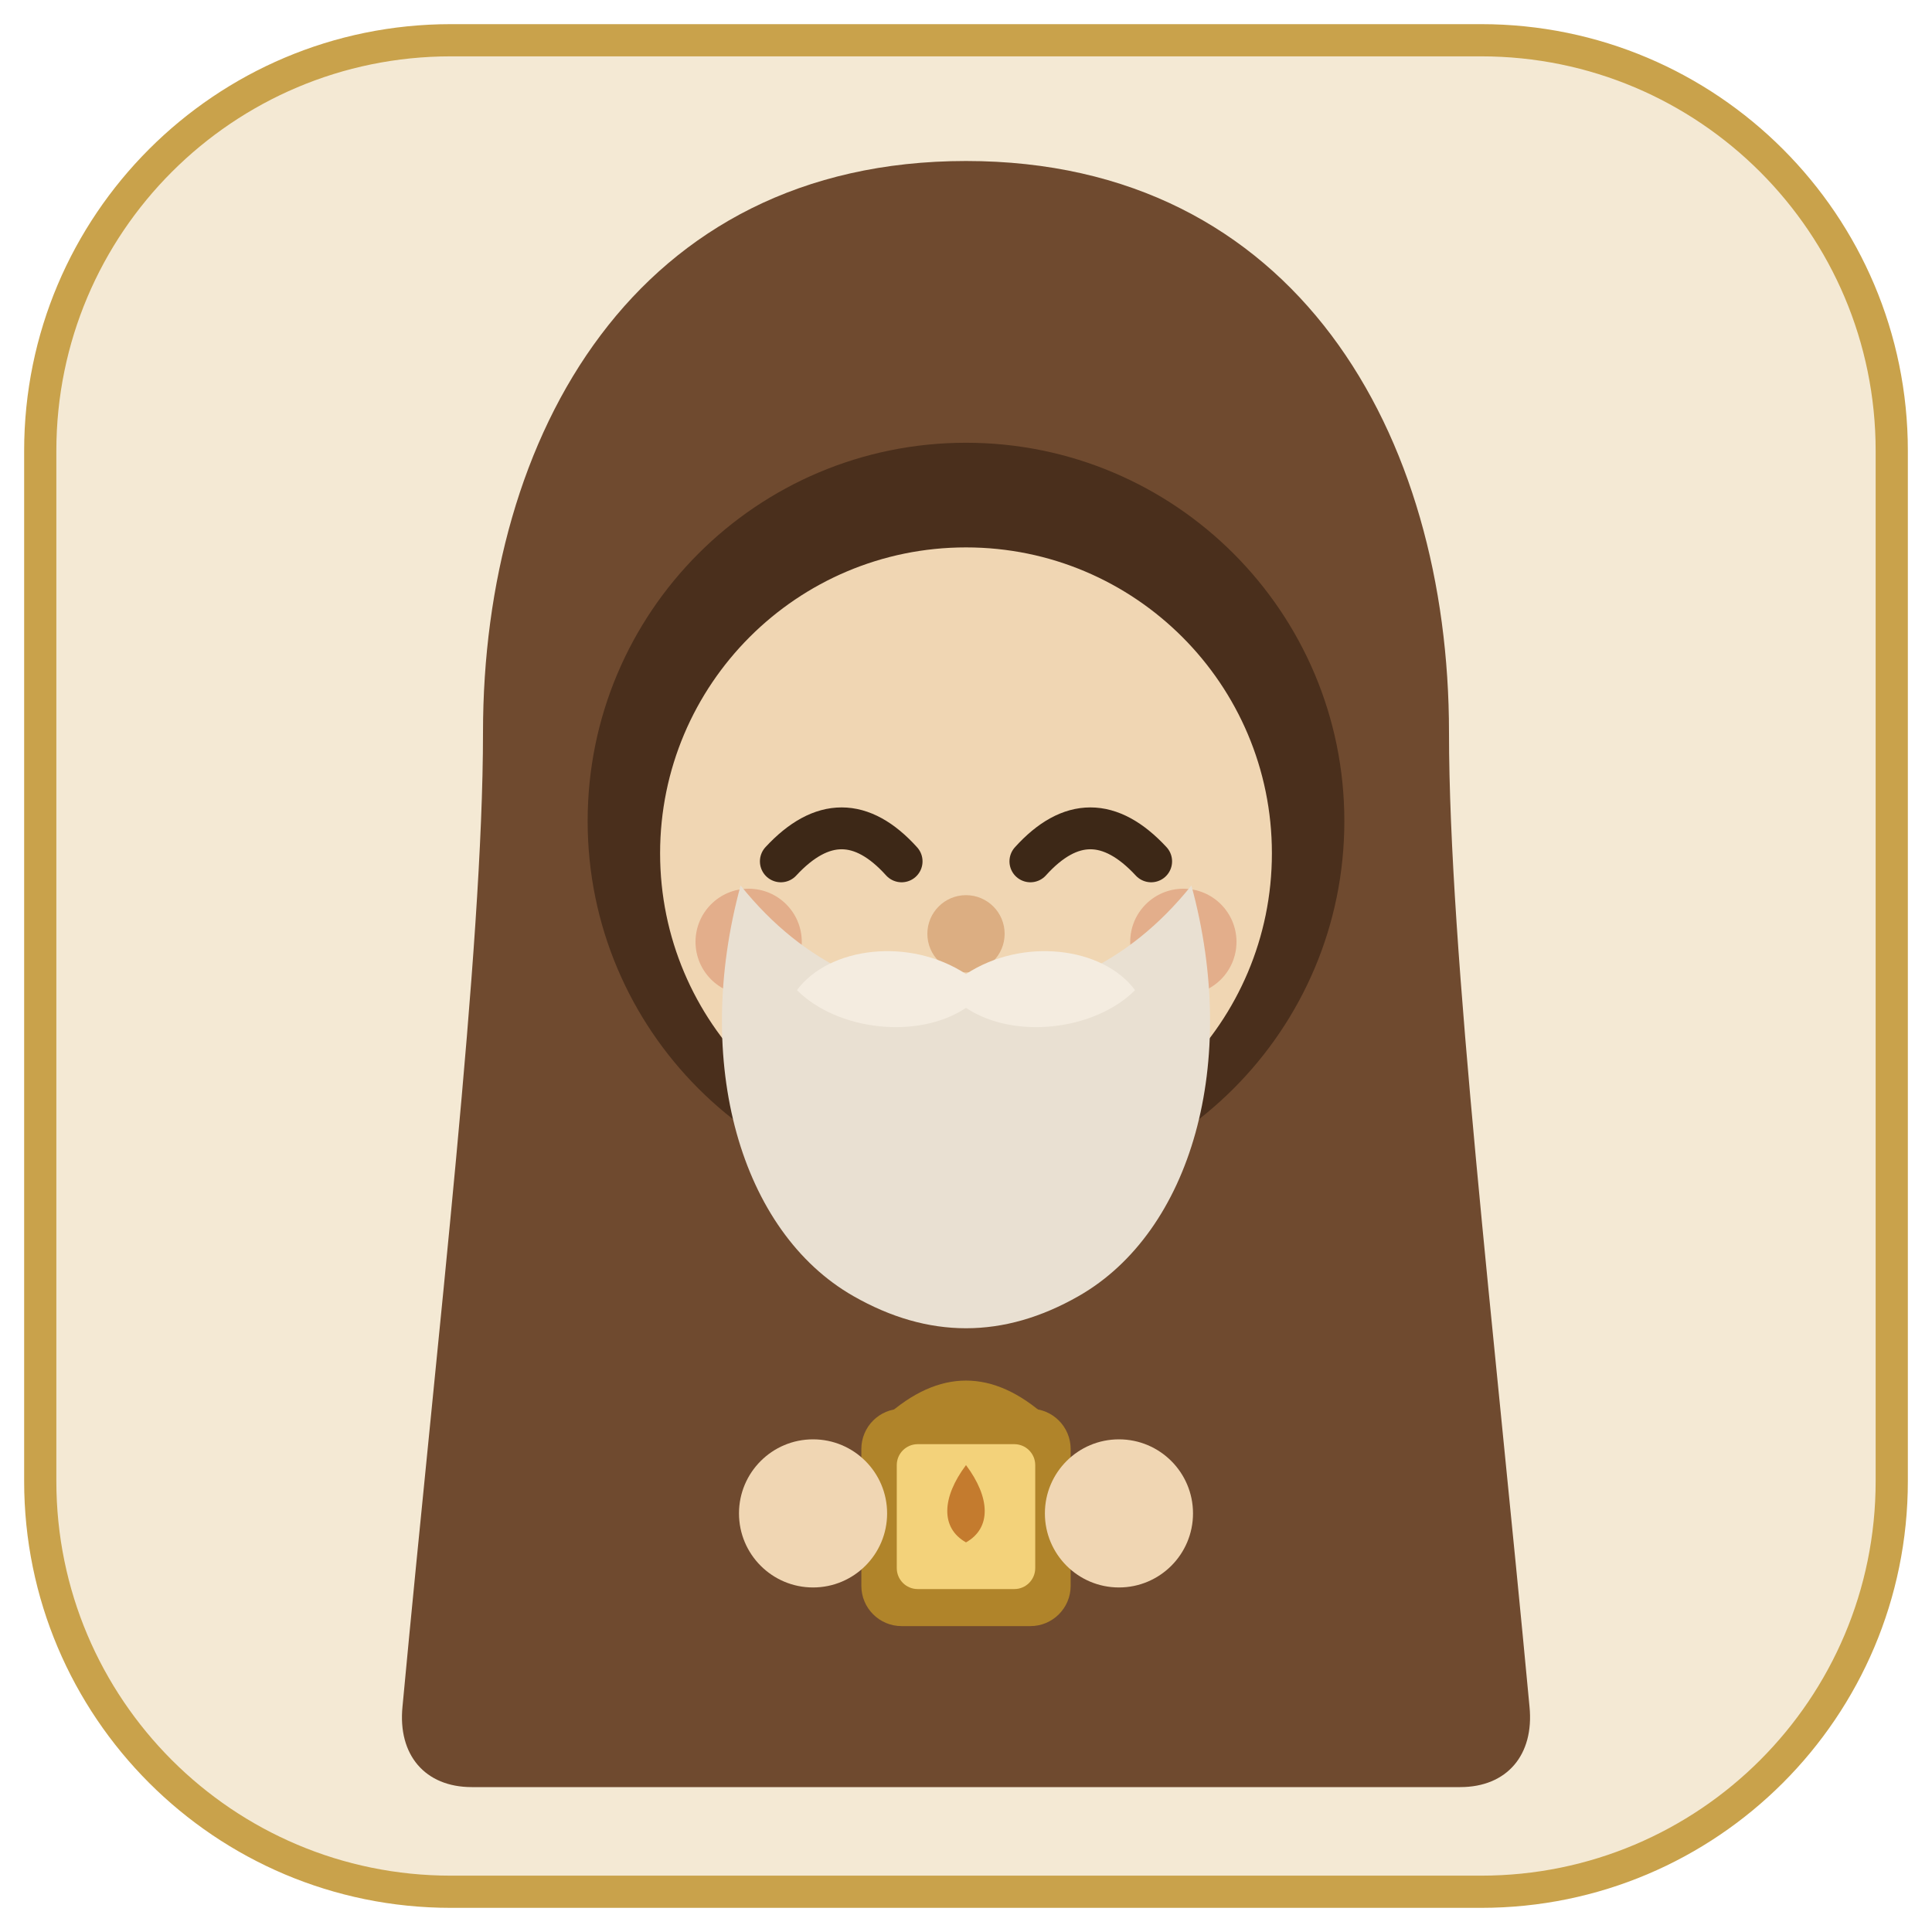
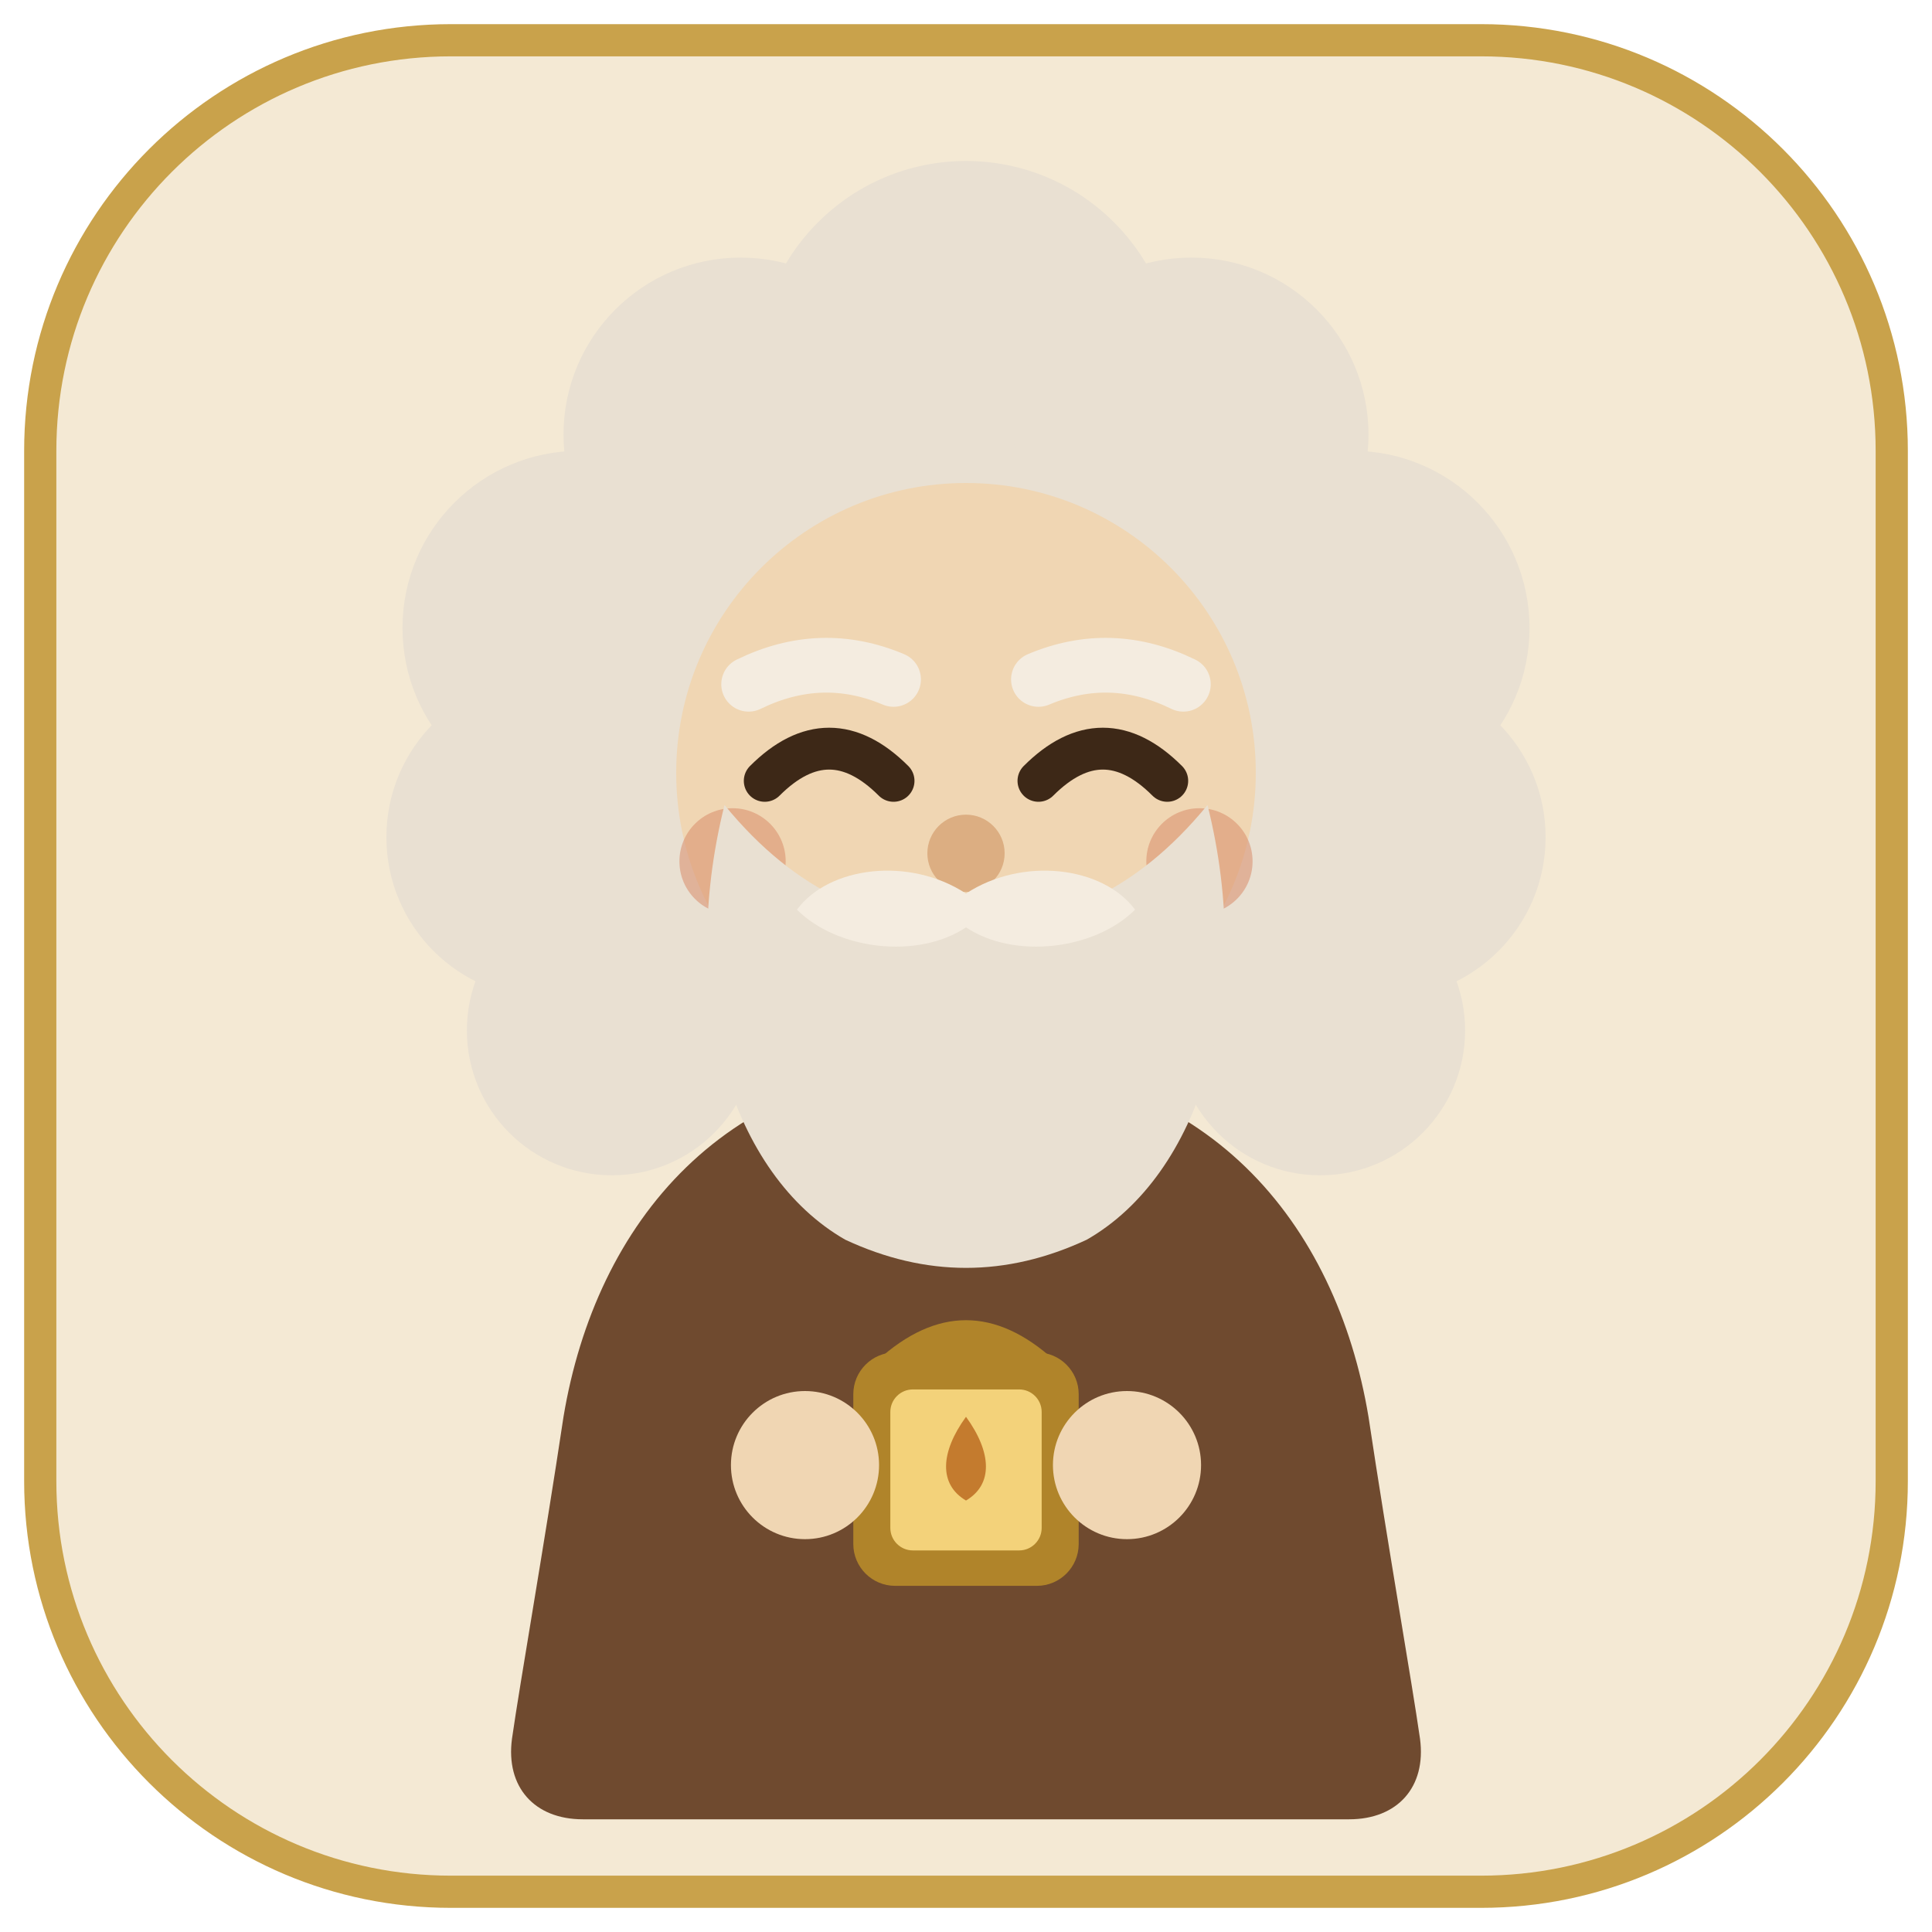
<svg xmlns="http://www.w3.org/2000/svg" viewBox="0 0 120 120" role="img" aria-label="Eremite.js">
  <rect x="2" y="2" width="116" height="116" rx="26" fill="#f4e9d4" />
  <rect x="2.5" y="2.5" width="115" height="115" rx="25.5" fill="none" stroke="#c9a24b" stroke-width="2" />
-   <path d="M60 10 C39.5 10 30 27 30 45.5 C30 59 27.2 82.5 25 106 C24.7 109 26.4 111 29.3 111 L90.7 111 C93.6 111 95.3 109 95 106 C92.8 82.5 90 59 90 45.5 C90 27 80.5 10 60 10 Z" fill="#6f4a2f" />
-   <circle cx="60" cy="51" r="23.5" fill="#4a2f1c" />
-   <circle cx="60" cy="53" r="19" fill="#f0d6b3" />
-   <path d="M48.5 53.5 Q52.3 49.4 56 53.5" stroke="#3d2817" stroke-width="2.6" stroke-linecap="round" fill="none" />
-   <path d="M64 53.5 Q67.7 49.4 71.5 53.5" stroke="#3d2817" stroke-width="2.6" stroke-linecap="round" fill="none" />
-   <circle cx="46.5" cy="58.5" r="3.3" fill="#d98c6a" opacity="0.55" />
-   <circle cx="73.5" cy="58.5" r="3.3" fill="#d98c6a" opacity="0.55" />
-   <circle cx="60" cy="58" r="2.4" fill="#dcae82" />
-   <path d="M46 55 C43 66 46 76.5 53 80.5 Q60 84.5 67 80.5 C74 76.5 77 66 74 55 C70 60 65 62 60 62 C55 62 50 60 46 55 Z" fill="#e9e0d2" />
-   <path d="M60 60.5 C56.5 58.2 51.5 58.8 49.5 61.5 C52 64 57 64.6 60 62.6 C63 64.6 68 64 70.5 61.5 C68.5 58.8 63.5 58.2 60 60.5 Z" fill="#f4ece0" />
-   <path d="M55 88 Q60 83.5 65 88 Z" fill="#b0842a" />
-   <rect x="53.5" y="87.5" width="13" height="13.5" rx="2.5" fill="#b0842a" />
-   <rect x="55.7" y="89.7" width="8.6" height="9" rx="1.3" fill="#f3d27a" />
-   <path d="M60 91 C61.5 93 61.6 94.9 60 95.8 C58.4 94.9 58.5 93 60 91 Z" fill="#c47b2e" />
-   <circle cx="50.5" cy="94" r="4.6" fill="#f0d6b3" />
-   <circle cx="69.5" cy="94" r="4.6" fill="#f0d6b3" />
+   <path d="M60 66 C45 66 37 76 35 88 C33.8 96 32.3 104.5 31.8 108 C31.4 111 33.2 113 36.2 113 L83.8 113 C86.8 113 88.6 111 88.2 108 C87.7 104.5 86.2 96 85 88 C83 76 75 66 60 66 Z" fill="#6f4a2f" />
+   <g fill="#e9e0d2">
+     <circle cx="60" cy="44" r="27" />
+     <circle cx="60" cy="23" r="13" />
+     <circle cx="46" cy="27" r="11" />
+     <circle cx="74" cy="27" r="11" />
+     <circle cx="36" cy="39" r="11" />
+     <circle cx="84" cy="39" r="11" />
+     <circle cx="34" cy="52" r="10" />
+     <circle cx="86" cy="52" r="10" />
+     <circle cx="38" cy="64" r="9" />
+     <circle cx="82" cy="64" r="9" />
+   </g>
+   <circle cx="60" cy="48" r="18" fill="#f0d6b3" />
+   <path d="M46.5 42.5 Q51 40.3 55.5 42.2" stroke="#f4ece0" stroke-width="3.4" stroke-linecap="round" fill="none" />
+   <path d="M64.5 42.2 Q69 40.3 73.5 42.5" stroke="#f4ece0" stroke-width="3.4" stroke-linecap="round" fill="none" />
+   <path d="M47.5 48.5 Q51.5 44.5 55.5 48.5" stroke="#3d2817" stroke-width="2.6" stroke-linecap="round" fill="none" />
+   <path d="M64.5 48.5 Q68.5 44.5 72.5 48.5" stroke="#3d2817" stroke-width="2.6" stroke-linecap="round" fill="none" />
+   <circle cx="45.5" cy="53.5" r="3.3" fill="#d98c6a" opacity="0.55" />
+   <circle cx="74.5" cy="53.5" r="3.3" fill="#d98c6a" opacity="0.55" />
+   <circle cx="60" cy="53" r="2.4" fill="#dcae82" />
+   <path d="M45 50 C42 62 45.5 73 52.5 77 Q60 80.5 67.5 77 C74.5 73 78 62 75 50 C70.5 55.5 65.5 57.5 60 57.5 C54.5 57.5 49.5 55.5 45 50 Z" fill="#e9e0d2" />
+   <path d="M60 55.5 C56.5 53.2 51.5 53.8 49.5 56.5 C52 59 57 59.6 60 57.6 C63 59.6 68 59 70.5 56.5 C68.5 53.8 63.5 53.2 60 55.5 Z" fill="#f4ece0" />
+   <path d="M54.5 84.5 Q60 79.5 65.5 84.5 Z" fill="#b0842a" />
+   <rect x="53" y="84" width="14" height="14.5" rx="2.6" fill="#b0842a" />
+   <rect x="55.3" y="86.3" width="9.4" height="10" rx="1.4" fill="#f3d27a" />
+   <path d="M60 88 C61.6 90.2 61.7 92.2 60 93.2 C58.3 92.2 58.4 90.2 60 88 Z" fill="#c47b2e" />
+   <circle cx="50" cy="91" r="4.6" fill="#f0d6b3" />
+   <circle cx="70" cy="91" r="4.6" fill="#f0d6b3" />
</svg>
